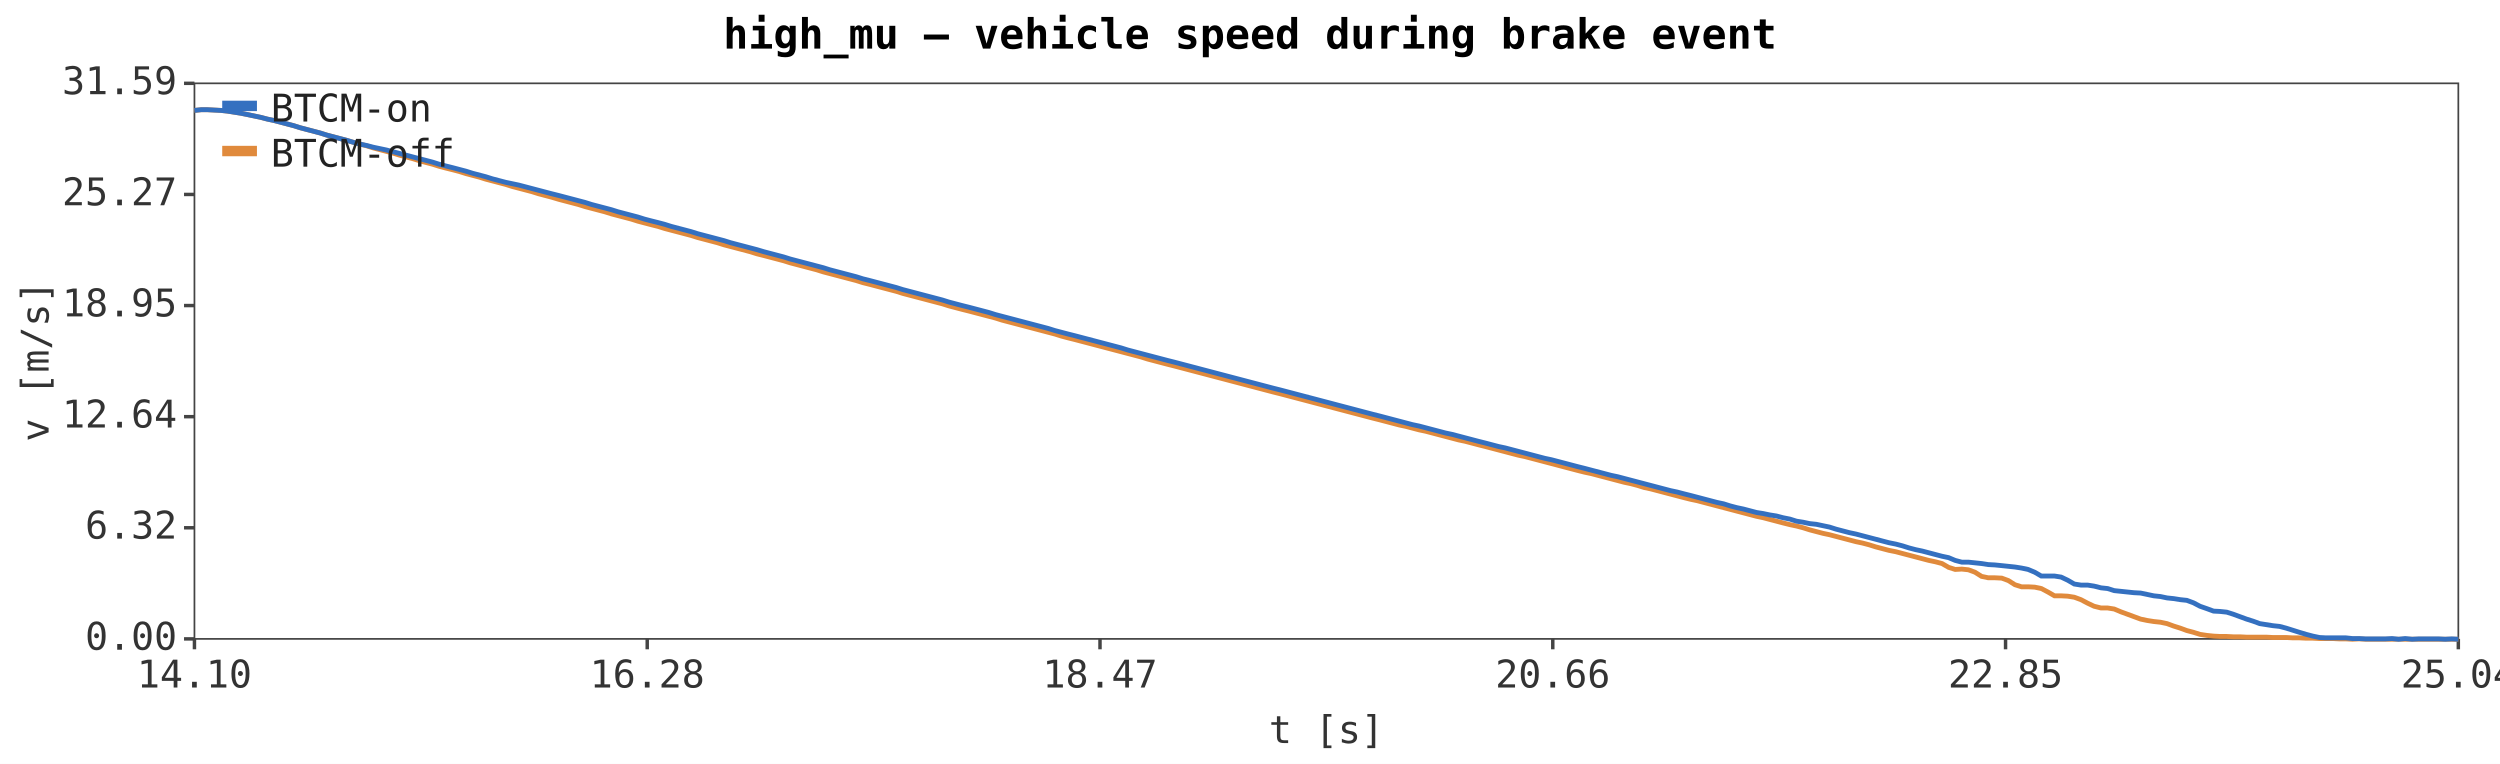
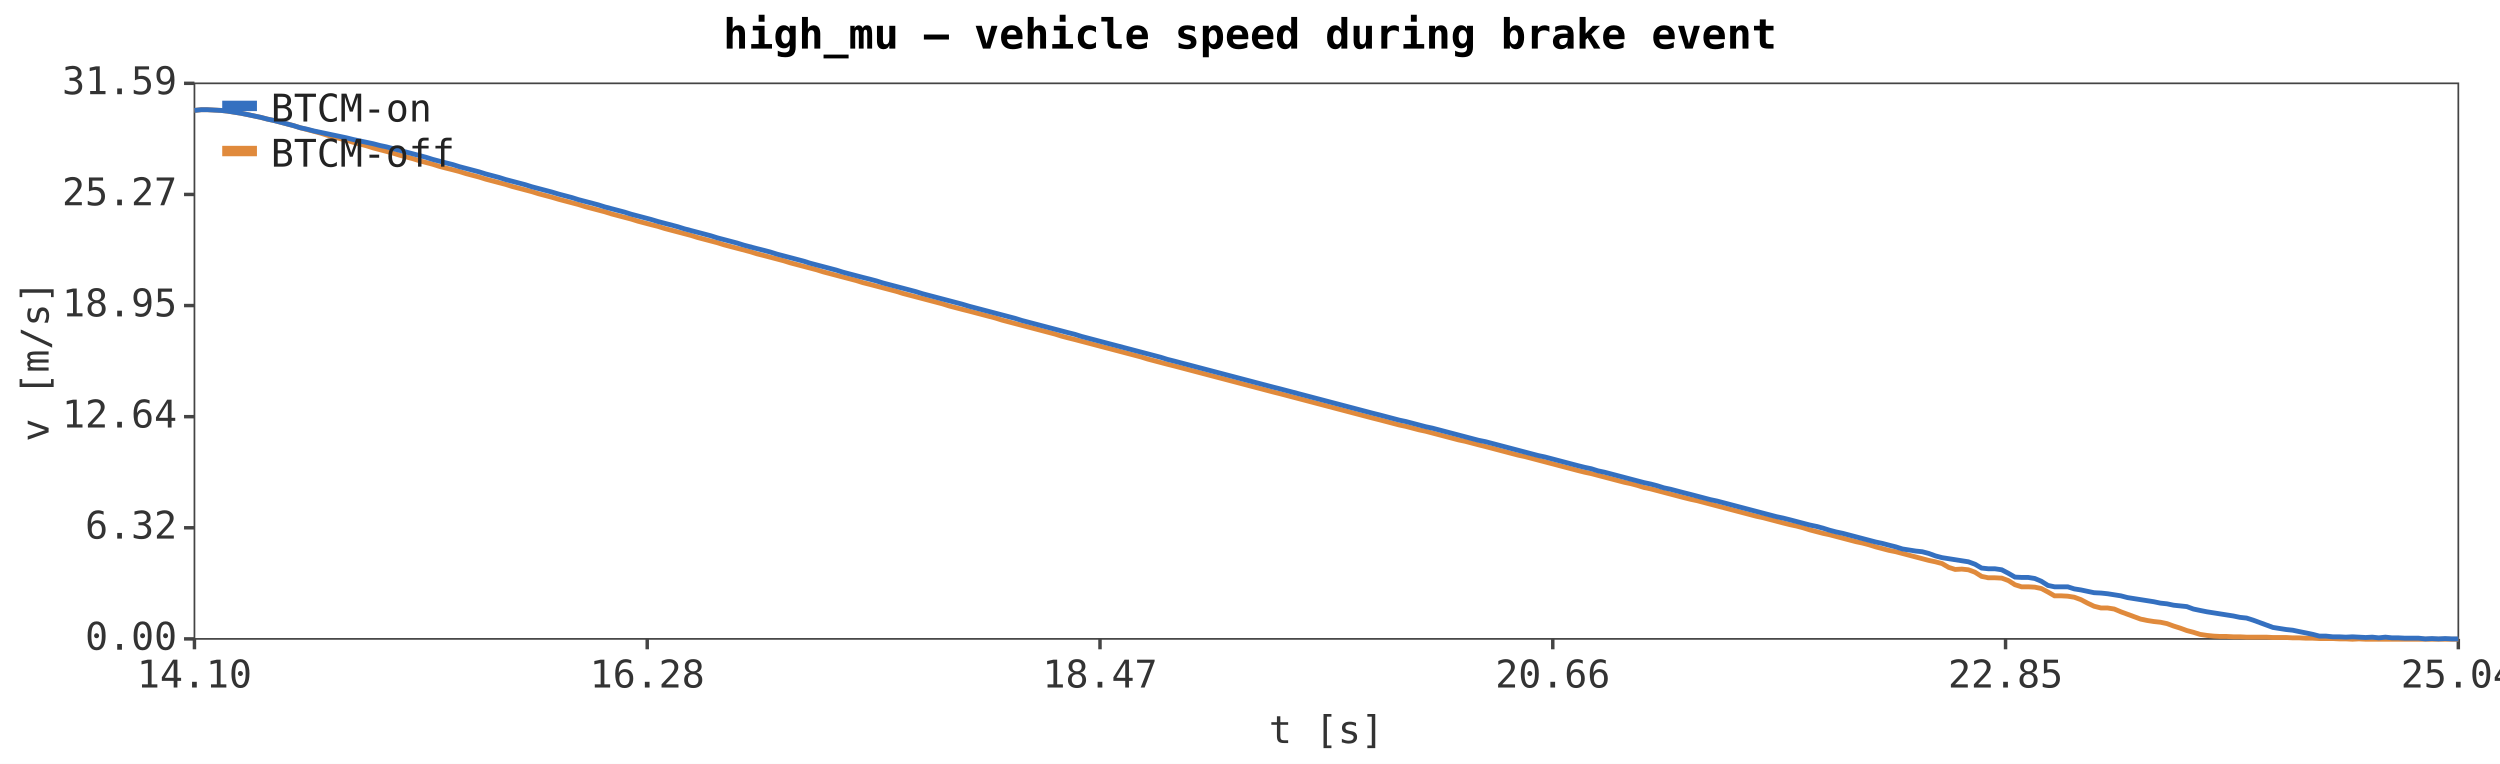
<svg xmlns="http://www.w3.org/2000/svg" viewBox="0 0 720 220" width="720" height="220" font-family="ui-monospace,Consolas,Menlo,monospace" font-size="11">
  <rect width="100%" height="100%" fill="#ffffff" />
  <text x="360.0" y="14" text-anchor="middle" font-size="12" font-weight="bold">high_mu — vehicle speed during brake event</text>
  <rect x="56" y="24" width="652" height="160" fill="none" stroke="#444" stroke-width="0.5" />
  <line x1="56.0" y1="184" x2="56.0" y2="187" stroke="#444" />
  <text x="56.0" y="198" text-anchor="middle" fill="#333">14.10</text>
  <line x1="186.4" y1="184" x2="186.4" y2="187" stroke="#444" />
  <text x="186.4" y="198" text-anchor="middle" fill="#333">16.28</text>
  <line x1="316.8" y1="184" x2="316.8" y2="187" stroke="#444" />
  <text x="316.8" y="198" text-anchor="middle" fill="#333">18.47</text>
  <line x1="447.2" y1="184" x2="447.2" y2="187" stroke="#444" />
  <text x="447.2" y="198" text-anchor="middle" fill="#333">20.66</text>
  <line x1="577.6" y1="184" x2="577.6" y2="187" stroke="#444" />
  <text x="577.6" y="198" text-anchor="middle" fill="#333">22.85</text>
  <line x1="708.0" y1="184" x2="708.0" y2="187" stroke="#444" />
  <text x="708.0" y="198" text-anchor="middle" fill="#333">25.04</text>
  <line x1="53" y1="184.0" x2="56" y2="184.0" stroke="#444" />
  <text x="51" y="184.0" text-anchor="end" dominant-baseline="middle" fill="#333">0.00</text>
  <line x1="53" y1="152.0" x2="56" y2="152.0" stroke="#444" />
  <text x="51" y="152.0" text-anchor="end" dominant-baseline="middle" fill="#333">6.32</text>
  <line x1="53" y1="120.0" x2="56" y2="120.0" stroke="#444" />
  <text x="51" y="120.0" text-anchor="end" dominant-baseline="middle" fill="#333">12.64</text>
  <line x1="53" y1="88.0" x2="56" y2="88.0" stroke="#444" />
  <text x="51" y="88.0" text-anchor="end" dominant-baseline="middle" fill="#333">18.95</text>
  <line x1="53" y1="56.0" x2="56" y2="56.0" stroke="#444" />
  <text x="51" y="56.0" text-anchor="end" dominant-baseline="middle" fill="#333">25.27</text>
  <line x1="53" y1="24.0" x2="56" y2="24.0" stroke="#444" />
  <text x="51" y="24.0" text-anchor="end" dominant-baseline="middle" fill="#333">31.59</text>
  <text x="382.0" y="214" text-anchor="middle" fill="#333">t [s]</text>
  <text transform="translate(14,104.0) rotate(-90)" text-anchor="middle" fill="#333">v [m/s]</text>
  <polyline fill="none" stroke="#e08a3c" stroke-width="1.4" points="56.0,31.8 57.9,31.6 59.8,31.6 61.7,31.7 63.6,31.8 65.5,32.0 67.4,32.3 69.3,32.6 71.3,33.0 73.2,33.4 75.1,33.8 77.0,34.3 78.9,34.7 80.8,35.2 82.7,35.7 84.6,36.2 86.5,36.8 88.4,37.3 90.3,37.8 92.2,38.3 94.1,38.9 96.0,39.4 97.9,39.9 99.8,40.4 101.8,41.0 103.7,41.5 105.6,42.0 107.5,42.6 109.4,43.1 111.3,43.6 113.2,44.1 115.1,44.7 117.0,45.2 118.9,45.7 120.8,46.3 122.7,46.8 124.6,47.3 126.5,47.9 128.4,48.4 130.4,48.9 132.3,49.4 134.2,50.0 136.1,50.5 138.0,51.0 139.9,51.6 141.8,52.1 143.7,52.6 145.6,53.1 147.5,53.7 149.4,54.2 151.3,54.7 153.2,55.2 155.1,55.8 157.0,56.3 158.9,56.8 160.9,57.4 162.8,57.9 164.7,58.4 166.6,58.9 168.5,59.5 170.4,60.0 172.3,60.5 174.2,61.0 176.1,61.6 178.0,62.1 179.9,62.6 181.8,63.1 183.7,63.7 185.6,64.2 187.5,64.7 189.5,65.2 191.4,65.8 193.3,66.3 195.2,66.8 197.1,67.3 199.0,67.8 200.9,68.4 202.8,68.9 204.7,69.4 206.6,69.9 208.5,70.5 210.4,71.0 212.3,71.5 214.2,72.0 216.1,72.5 218.0,73.1 220.0,73.6 221.9,74.1 223.8,74.6 225.7,75.1 227.6,75.7 229.5,76.2 231.4,76.7 233.3,77.2 235.2,77.7 237.1,78.3 239.0,78.8 240.9,79.3 242.8,79.8 244.7,80.3 246.6,80.8 248.5,81.4 250.5,81.9 252.4,82.4 254.3,82.9 256.2,83.4 258.1,83.9 260.0,84.5 261.9,85.0 263.8,85.5 265.7,86.0 267.6,86.5 269.5,87.0 271.4,87.5 273.3,88.1 275.2,88.6 277.1,89.1 279.1,89.6 281.0,90.1 282.9,90.6 284.8,91.1 286.7,91.6 288.6,92.2 290.5,92.7 292.4,93.2 294.3,93.7 296.2,94.2 298.1,94.7 300.0,95.2 301.9,95.7 303.8,96.2 305.7,96.8 307.6,97.3 309.6,97.8 311.5,98.3 313.4,98.8 315.3,99.3 317.2,99.8 319.1,100.3 321.0,100.8 322.9,101.3 324.8,101.8 326.7,102.3 328.6,102.8 330.5,103.4 332.4,103.9 334.3,104.4 336.2,104.9 338.2,105.4 340.1,105.9 342.0,106.4 343.9,106.9 345.8,107.4 347.7,107.9 349.6,108.4 351.5,108.9 353.4,109.4 355.3,109.9 357.2,110.4 359.1,110.9 361.0,111.4 362.9,111.9 364.8,112.4 366.7,112.9 368.7,113.4 370.6,113.9 372.5,114.4 374.4,114.9 376.3,115.4 378.2,115.9 380.1,116.4 382.0,116.9 383.9,117.4 385.8,117.9 387.7,118.4 389.6,118.9 391.5,119.4 393.4,119.9 395.3,120.4 397.3,120.9 399.2,121.4 401.1,121.9 403.0,122.4 404.9,122.8 406.8,123.3 408.7,123.8 410.6,124.2 412.5,124.7 414.4,125.2 416.3,125.7 418.2,126.2 420.1,126.7 422.0,127.1 423.9,127.6 425.8,128.1 427.8,128.6 429.7,129.1 431.6,129.6 433.5,130.1 435.4,130.6 437.3,131.1 439.2,131.5 441.1,132.0 443.0,132.5 444.9,133.0 446.8,133.5 448.7,134.0 450.6,134.5 452.5,135.0 454.4,135.5 456.4,136.0 458.3,136.4 460.2,136.9 462.1,137.4 464.0,137.9 465.9,138.4 467.8,138.9 469.7,139.3 471.6,139.8 473.5,140.4 475.4,140.8 477.3,141.3 479.2,141.8 481.1,142.3 483.0,142.8 484.9,143.3 486.9,143.8 488.8,144.2 490.7,144.7 492.6,145.2 494.5,145.7 496.4,146.2 498.3,146.7 500.2,147.2 502.1,147.7 504.0,148.2 505.9,148.7 507.8,149.1 509.7,149.6 511.6,150.1 513.5,150.6 515.5,151.1 517.4,151.5 519.3,152.0 521.2,152.6 523.1,153.1 525.0,153.6 526.9,154.0 528.8,154.5 530.7,155.0 532.6,155.5 534.5,156.0 536.4,156.4 538.3,156.9 540.2,157.5 542.1,158.0 544.0,158.5 546.0,158.9 547.9,159.4 549.8,159.9 551.7,160.4 553.6,160.9 555.5,161.4 557.4,161.8 559.3,162.3 561.2,163.4 563.1,164.0 565.0,163.9 566.9,164.1 568.8,164.8 570.7,166.0 572.6,166.4 574.5,166.4 576.5,166.5 578.4,167.2 580.3,168.4 582.2,169.0 584.1,169.0 586.0,169.1 587.9,169.5 589.8,170.5 591.7,171.6 593.6,171.6 595.5,171.7 597.4,172.0 599.3,172.7 601.2,173.7 603.1,174.6 605.1,175.1 607.0,175.1 608.9,175.4 610.8,176.2 612.7,176.9 614.6,177.6 616.5,178.3 618.4,178.7 620.3,179.0 622.2,179.2 624.1,179.6 626.0,180.3 627.9,180.9 629.8,181.6 631.7,182.1 633.6,182.7 635.6,183.0 637.5,183.2 639.4,183.3 641.3,183.3 643.2,183.4 645.1,183.4 647.0,183.5 648.9,183.5 650.8,183.5 652.7,183.5 654.6,183.6 656.5,183.6 658.4,183.6 660.3,183.7 662.2,183.7 664.2,183.8 666.1,183.8 668.0,183.9 669.9,183.9 671.8,183.9 673.7,184.0 675.6,184.0 677.5,184.1 679.4,184.0 681.3,184.1 683.2,184.1 685.1,184.1 687.0,184.1 688.9,184.1 690.8,184.1 692.7,184.1 694.7,184.1 696.6,184.1 698.5,184.1 700.4,184.1 702.3,184.1 704.2,184.1 706.1,184.1 708.0,184.1" />
-   <polyline fill="none" stroke="#3470c0" stroke-width="1.4" points="56.0,31.8 57.9,31.6 59.8,31.6 61.7,31.7 63.6,31.8 65.5,32.0 67.4,32.3 69.3,32.6 71.3,33.0 73.2,33.4 75.1,33.8 77.0,34.3 78.9,34.7 80.8,35.2 82.7,35.7 84.6,36.2 86.5,36.8 88.4,37.3 90.3,37.8 92.2,38.3 94.1,38.9 96.0,39.4 97.9,39.9 99.8,40.4 101.8,41.0 103.7,41.5 105.6,41.9 107.5,42.4 109.4,42.8 111.3,43.2 113.2,43.7 115.1,44.2 117.0,44.7 118.9,45.2 120.8,45.7 122.7,46.2 124.6,46.7 126.5,47.3 128.4,47.8 130.4,48.3 132.3,48.8 134.2,49.3 136.1,49.9 138.0,50.4 139.9,50.9 141.8,51.5 143.7,52.0 145.6,52.5 147.5,52.9 149.4,53.3 151.3,53.8 153.2,54.3 155.1,54.8 157.0,55.3 158.9,55.8 160.9,56.3 162.8,56.8 164.7,57.3 166.6,57.8 168.5,58.3 170.4,58.9 172.3,59.4 174.2,59.9 176.1,60.4 178.0,61.0 179.9,61.5 181.8,62.0 183.7,62.5 185.6,63.1 187.5,63.6 189.5,64.1 191.4,64.6 193.3,65.2 195.2,65.7 197.1,66.2 199.0,66.7 200.9,67.3 202.8,67.8 204.7,68.3 206.6,68.8 208.5,69.3 210.4,69.9 212.3,70.4 214.2,70.9 216.1,71.4 218.0,71.9 220.0,72.5 221.9,73.0 223.8,73.5 225.7,74.0 227.6,74.6 229.5,75.1 231.4,75.6 233.3,76.1 235.2,76.6 237.1,77.1 239.0,77.7 240.9,78.2 242.8,78.7 244.7,79.2 246.6,79.7 248.5,80.3 250.5,80.8 252.4,81.3 254.3,81.8 256.2,82.3 258.1,82.8 260.0,83.4 261.9,83.9 263.8,84.4 265.7,84.9 267.6,85.4 269.5,85.9 271.4,86.4 273.3,87.0 275.2,87.5 277.1,88.0 279.1,88.5 281.0,89.0 282.9,89.5 284.8,90.0 286.7,90.6 288.6,91.1 290.5,91.6 292.4,92.1 294.3,92.6 296.2,93.1 298.1,93.6 300.0,94.1 301.9,94.6 303.8,95.2 305.7,95.7 307.6,96.2 309.6,96.7 311.5,97.2 313.4,97.7 315.3,98.2 317.2,98.7 319.1,99.2 321.0,99.7 322.9,100.2 324.8,100.8 326.7,101.3 328.6,101.8 330.5,102.3 332.4,102.8 334.3,103.3 336.2,103.8 338.2,104.3 340.1,104.8 342.0,105.3 343.9,105.8 345.8,106.3 347.7,106.8 349.6,107.3 351.5,107.8 353.4,108.3 355.3,108.8 357.2,109.3 359.1,109.8 361.0,110.3 362.9,110.8 364.8,111.3 366.7,111.8 368.7,112.3 370.6,112.8 372.5,113.3 374.4,113.8 376.3,114.3 378.2,114.8 380.1,115.3 382.0,115.8 383.9,116.3 385.8,116.8 387.7,117.3 389.6,117.8 391.5,118.3 393.4,118.8 395.3,119.3 397.3,119.8 399.2,120.3 401.1,120.8 403.0,121.3 404.9,121.8 406.8,122.3 408.7,122.7 410.6,123.2 412.5,123.7 414.4,124.2 416.3,124.7 418.2,125.1 420.1,125.6 422.0,126.1 423.9,126.6 425.8,127.1 427.8,127.6 429.7,128.1 431.6,128.6 433.5,129.0 435.4,129.5 437.3,130.0 439.2,130.5 441.1,131.0 443.0,131.5 444.9,132.0 446.8,132.4 448.7,132.9 450.6,133.4 452.5,133.9 454.4,134.4 456.4,134.9 458.3,135.4 460.2,135.9 462.1,136.4 464.0,136.9 465.9,137.3 467.8,137.8 469.7,138.3 471.6,138.8 473.5,139.3 475.4,139.8 477.3,140.3 479.2,140.8 481.1,141.3 483.0,141.7 484.9,142.2 486.9,142.7 488.8,143.2 490.7,143.7 492.6,144.2 494.5,144.7 496.4,145.1 498.3,145.7 500.2,146.2 502.1,146.6 504.0,147.1 505.9,147.6 507.8,147.9 509.7,148.3 511.6,148.6 513.5,149.1 515.5,149.5 517.4,150.1 519.3,150.4 521.2,150.8 523.1,151.0 525.0,151.4 526.9,151.8 528.8,152.4 530.7,152.9 532.6,153.4 534.5,153.8 536.4,154.3 538.3,154.8 540.2,155.3 542.1,155.8 544.0,156.3 546.0,156.7 547.9,157.2 549.8,157.8 551.7,158.3 553.6,158.7 555.5,159.2 557.4,159.7 559.3,160.2 561.2,160.6 563.1,161.4 565.0,161.9 566.9,161.9 568.8,162.1 570.7,162.3 572.6,162.6 574.5,162.7 576.5,162.9 578.4,163.1 580.3,163.3 582.2,163.6 584.1,164.0 586.0,164.8 587.9,165.9 589.8,165.9 591.7,165.9 593.6,166.2 595.5,167.1 597.4,168.2 599.3,168.5 601.2,168.5 603.1,168.8 605.1,169.3 607.0,169.5 608.9,170.1 610.8,170.3 612.7,170.5 614.6,170.7 616.5,170.8 618.4,171.2 620.3,171.6 622.2,171.8 624.1,172.2 626.0,172.4 627.9,172.7 629.8,172.9 631.7,173.6 633.6,174.6 635.6,175.3 637.5,176.0 639.4,176.1 641.3,176.3 643.2,176.9 645.1,177.6 647.0,178.3 648.9,178.9 650.8,179.6 652.7,179.9 654.6,180.2 656.5,180.4 658.4,180.9 660.3,181.5 662.2,182.1 664.2,182.7 666.1,183.2 668.0,183.6 669.9,183.7 671.8,183.7 673.7,183.7 675.6,183.7 677.5,183.9 679.4,183.9 681.3,184.0 683.2,184.0 685.1,184.0 687.0,184.0 688.9,183.9 690.8,184.1 692.7,183.9 694.7,184.1 696.6,184.0 698.5,184.0 700.4,184.0 702.3,184.0 704.2,184.1 706.1,184.0 708.0,184.1" />
+   <polyline fill="none" stroke="#3470c0" stroke-width="1.4" points="56.0,31.8 57.9,31.6 59.8,31.6 61.7,31.7 63.6,31.8 65.5,32.0 67.4,32.3 69.3,32.6 71.3,33.0 73.2,33.4 75.1,33.8 77.0,34.3 78.9,34.7 80.8,35.2 82.7,35.7 84.6,36.2 86.5,36.8 88.4,37.2 90.3,37.7 92.2,38.1 94.1,38.5 96.0,38.9 97.9,39.3 99.8,39.7 101.8,40.2 103.7,40.6 105.6,41.0 107.5,41.4 109.4,41.9 111.3,42.3 113.2,42.8 115.1,43.3 117.0,43.8 118.9,44.3 120.8,44.8 122.7,45.3 124.6,45.9 126.5,46.4 128.4,46.9 130.4,47.4 132.3,48.0 134.2,48.5 136.1,49.0 138.0,49.5 139.9,50.1 141.8,50.6 143.7,51.1 145.6,51.7 147.5,52.2 149.4,52.7 151.3,53.2 153.2,53.8 155.1,54.3 157.0,54.8 158.9,55.3 160.9,55.9 162.8,56.4 164.7,56.9 166.6,57.5 168.5,58.0 170.4,58.5 172.3,59.0 174.2,59.6 176.1,60.1 178.0,60.6 179.9,61.1 181.8,61.7 183.7,62.2 185.6,62.7 187.5,63.2 189.5,63.8 191.4,64.3 193.3,64.8 195.2,65.3 197.1,65.9 199.0,66.4 200.9,66.9 202.8,67.4 204.7,67.9 206.6,68.5 208.5,69.0 210.4,69.5 212.3,70.0 214.2,70.6 216.1,71.1 218.0,71.6 220.0,72.1 221.9,72.6 223.8,73.2 225.7,73.7 227.6,74.2 229.5,74.7 231.4,75.2 233.3,75.8 235.2,76.3 237.1,76.8 239.0,77.3 240.9,77.8 242.8,78.4 244.7,78.9 246.6,79.4 248.5,79.9 250.5,80.4 252.4,80.9 254.3,81.5 256.2,82.0 258.1,82.5 260.0,83.0 261.9,83.5 263.8,84.0 265.7,84.6 267.6,85.1 269.5,85.6 271.4,86.1 273.3,86.6 275.2,87.1 277.1,87.6 279.1,88.2 281.0,88.7 282.9,89.2 284.8,89.7 286.7,90.2 288.6,90.7 290.5,91.2 292.4,91.7 294.3,92.3 296.2,92.8 298.1,93.3 300.0,93.8 301.9,94.3 303.8,94.8 305.7,95.3 307.6,95.8 309.6,96.3 311.5,96.9 313.4,97.4 315.3,97.9 317.2,98.4 319.1,98.9 321.0,99.4 322.9,99.9 324.8,100.4 326.7,100.9 328.6,101.4 330.5,101.9 332.4,102.4 334.3,102.9 336.2,103.5 338.2,104.0 340.1,104.5 342.0,105.0 343.9,105.5 345.8,106.0 347.7,106.5 349.6,107.0 351.5,107.5 353.4,108.0 355.3,108.5 357.2,109.0 359.1,109.5 361.0,110.0 362.9,110.5 364.8,111.0 366.7,111.5 368.7,112.0 370.6,112.5 372.5,113.0 374.4,113.5 376.3,114.0 378.2,114.5 380.1,115.0 382.0,115.5 383.9,116.0 385.8,116.5 387.7,117.0 389.6,117.5 391.5,118.0 393.4,118.5 395.3,119.0 397.3,119.5 399.2,120.0 401.1,120.5 403.0,121.0 404.9,121.4 406.8,121.9 408.7,122.4 410.6,122.9 412.5,123.3 414.4,123.8 416.3,124.3 418.2,124.8 420.1,125.3 422.0,125.8 423.9,126.3 425.8,126.8 427.8,127.2 429.7,127.7 431.6,128.2 433.5,128.7 435.4,129.2 437.3,129.7 439.2,130.2 441.1,130.7 443.0,131.2 444.9,131.6 446.8,132.1 448.7,132.6 450.6,133.1 452.5,133.6 454.4,134.1 456.4,134.6 458.3,135.0 460.2,135.6 462.1,136.0 464.0,136.5 465.9,137.0 467.8,137.5 469.7,138.0 471.6,138.5 473.5,139.0 475.4,139.4 477.3,139.9 479.2,140.5 481.1,140.9 483.0,141.4 484.9,141.9 486.9,142.4 488.8,142.9 490.7,143.4 492.6,143.9 494.5,144.3 496.4,144.8 498.3,145.3 500.2,145.8 502.1,146.3 504.0,146.8 505.9,147.3 507.8,147.8 509.7,148.3 511.6,148.8 513.5,149.2 515.5,149.7 517.4,150.2 519.3,150.7 521.2,151.2 523.1,151.6 525.0,152.1 526.9,152.7 528.8,153.2 530.7,153.6 532.6,154.1 534.5,154.6 536.4,155.1 538.3,155.6 540.2,156.1 542.1,156.5 544.0,157.0 546.0,157.5 547.9,158.1 549.8,158.4 551.7,158.7 553.6,158.9 555.5,159.4 557.4,160.1 559.3,160.6 561.2,160.9 563.1,161.2 565.0,161.5 566.9,161.8 568.8,162.5 570.7,163.6 572.6,163.8 574.5,163.8 576.5,164.1 578.4,165.1 580.3,166.2 582.2,166.3 584.1,166.3 586.0,166.6 587.9,167.4 589.8,168.6 591.7,169.0 593.6,169.0 595.5,169.0 597.4,169.6 599.3,169.9 601.2,170.3 603.1,170.7 605.1,170.8 607.0,171.0 608.9,171.3 610.8,171.6 612.7,172.1 614.6,172.4 616.5,172.7 618.4,173.0 620.3,173.3 622.2,173.7 624.1,173.9 626.0,174.3 627.9,174.5 629.8,174.7 631.7,175.4 633.6,175.8 635.6,176.2 637.5,176.5 639.4,176.8 641.3,177.1 643.2,177.4 645.1,177.8 647.0,178.0 648.9,178.6 650.8,179.3 652.7,180.0 654.6,180.7 656.5,181.0 658.4,181.3 660.3,181.5 662.2,181.9 664.2,182.3 666.1,182.7 668.0,183.2 669.9,183.2 671.8,183.4 673.7,183.4 675.6,183.5 677.5,183.4 679.4,183.5 681.3,183.6 683.2,183.5 685.1,183.7 687.0,183.5 688.9,183.7 690.8,183.7 692.7,183.8 694.7,183.8 696.6,183.8 698.5,184.0 700.4,183.9 702.3,184.0 704.2,183.9 706.1,184.0 708.0,184.0" />
  <rect x="64" y="29" width="10" height="3" fill="#3470c0" />
  <text x="78" y="35" fill="#222">BTCM-on</text>
  <rect x="64" y="42" width="10" height="3" fill="#e08a3c" />
  <text x="78" y="48" fill="#222">BTCM-off</text>
</svg>
